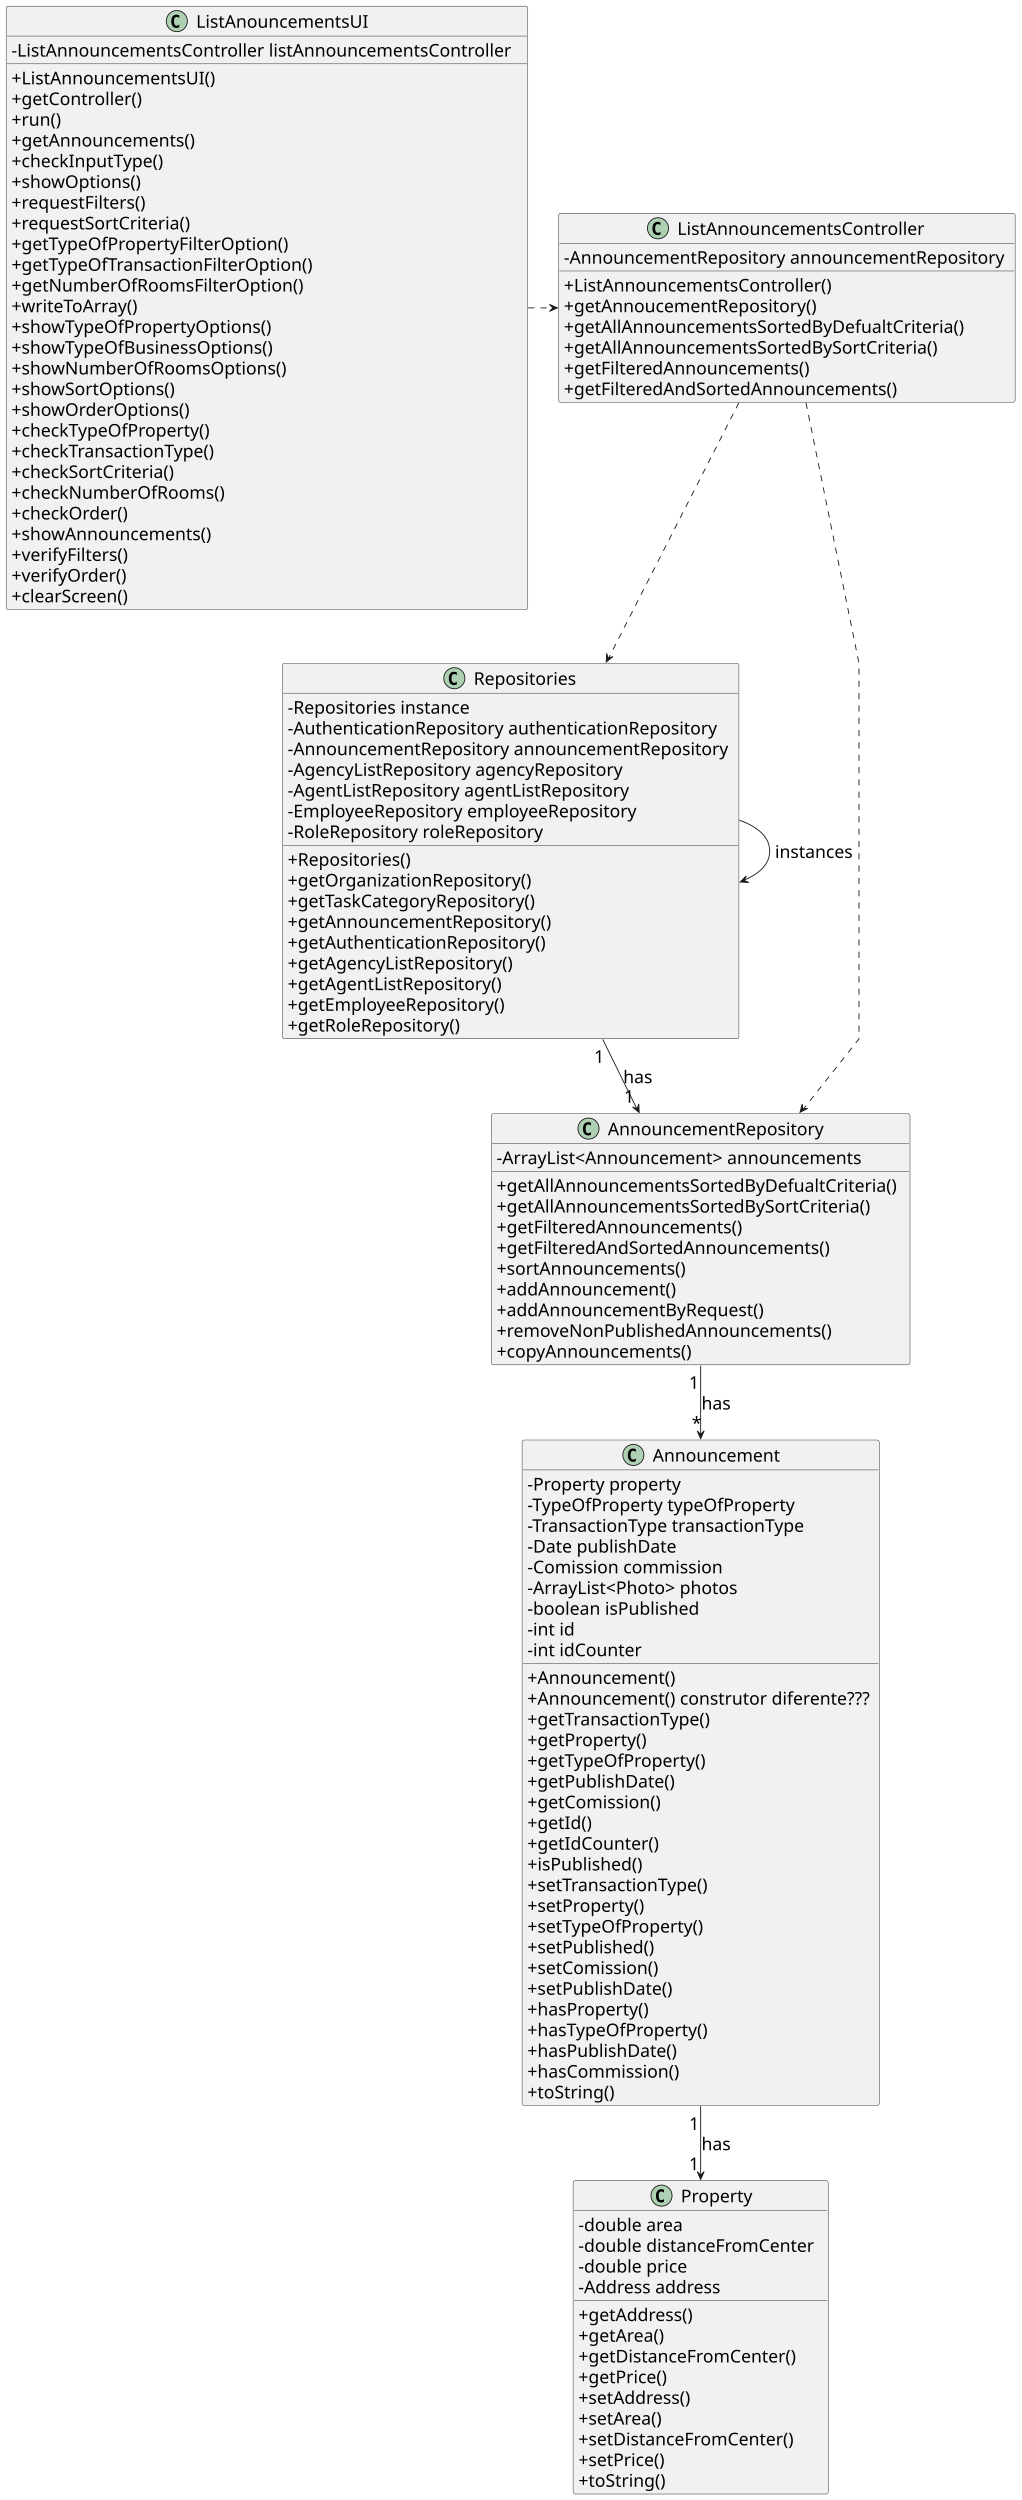
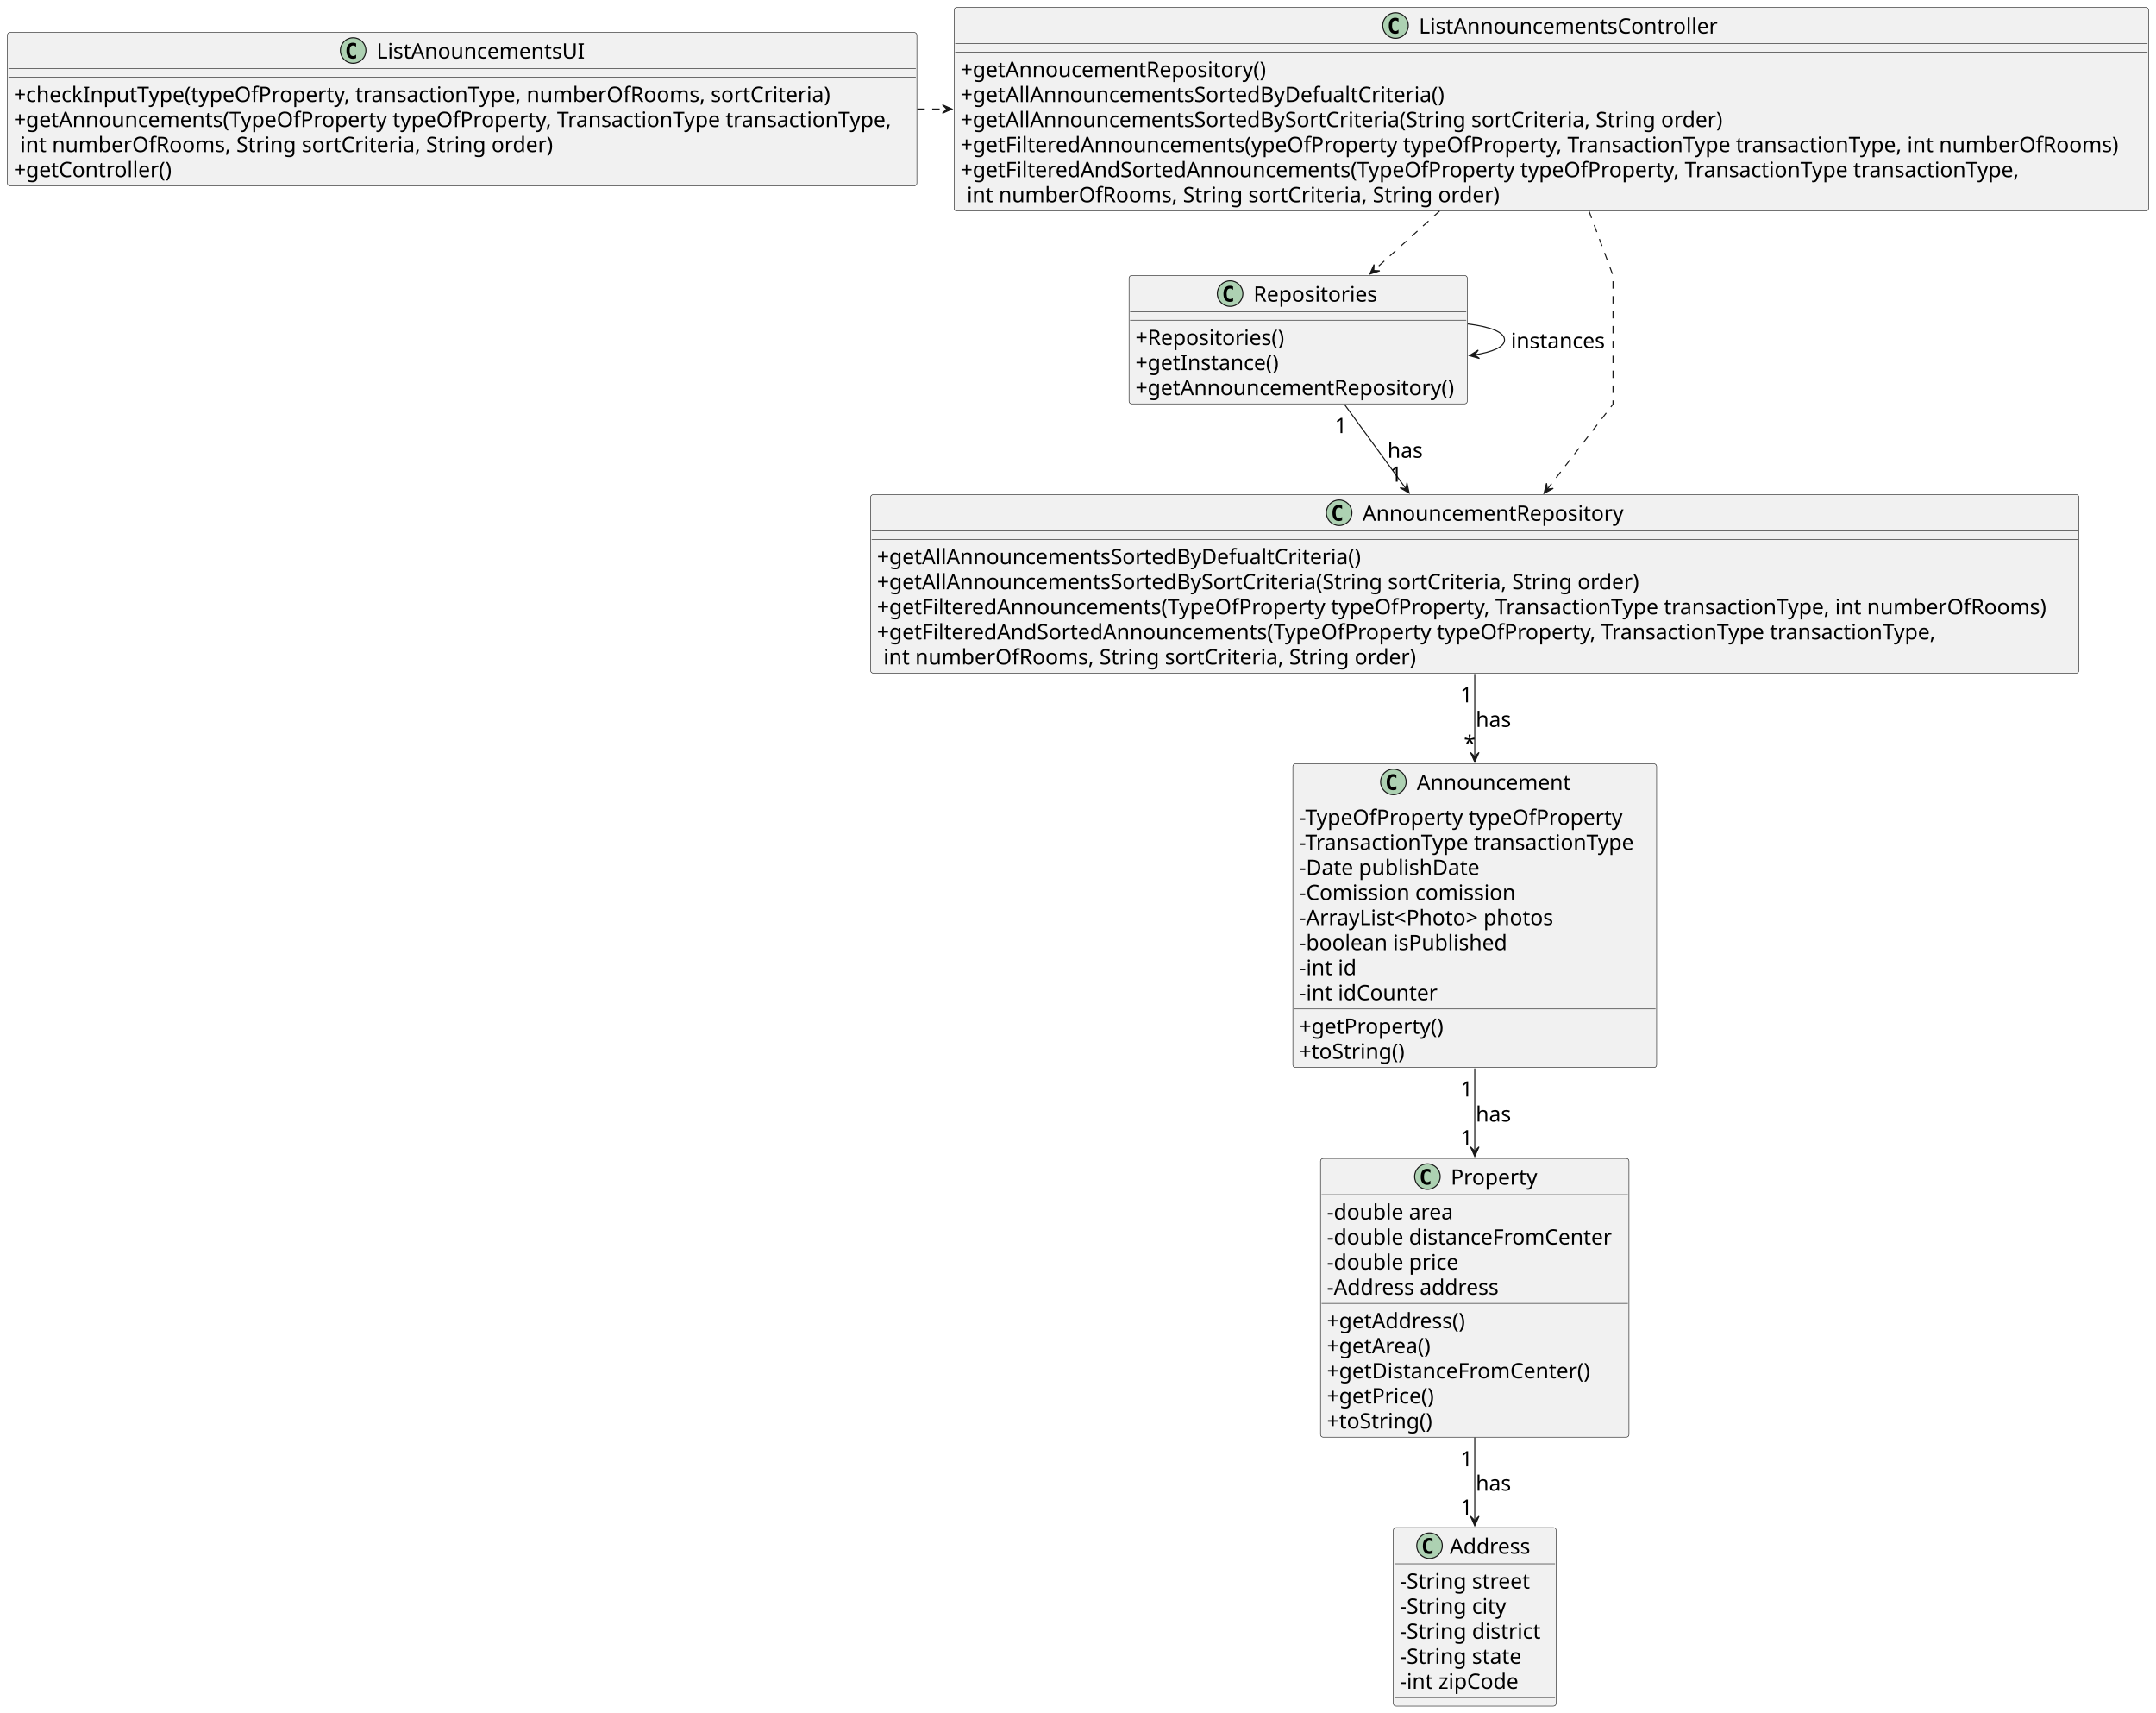
- <svg xmlns="http://www.w3.org/2000/svg" contentStyleType="text/css" height="2842px" preserveAspectRatio="none" style="width:1161px;height:2842px;background:#FFFFFF;" version="1.1" viewBox="0 0 1161 2842" width="1161px" zoomAndPan="magnify">
+ <svg xmlns="http://www.w3.org/2000/svg" contentStyleType="text/css" height="1610px" preserveAspectRatio="none" style="width:2027px;height:1610px;background:#FFFFFF;" version="1.1" viewBox="0 0 2027 1610" width="2027px" zoomAndPan="magnify">
  <defs />
  <g>
    <g id="elem_Property">
-       <rect codeLine="10" fill="#F1F1F1" height="356.211" id="Property" rx="2.5" ry="2.5" style="stroke:#181818;stroke-width:0.5;" width="290" x="651.5" y="2479" />
-       <ellipse cx="752" cy="2496" fill="#ADD1B2" rx="12" ry="12" style="stroke:#181818;stroke-width:1.0;" />
-       <path d="M754.807,2503.08 Q754.123,2503.432 753.371,2503.607 Q752.619,2503.783 751.789,2503.783 Q748.84,2503.783 747.287,2501.84 Q745.734,2499.896 745.734,2496.225 Q745.734,2492.543 747.287,2490.6 Q748.84,2488.656 751.789,2488.656 Q752.619,2488.656 753.381,2488.832 Q754.143,2489.008 754.807,2489.359 L754.807,2492.562 Q754.064,2491.879 753.366,2491.561 Q752.668,2491.244 751.926,2491.244 Q750.344,2491.244 749.538,2492.499 Q748.732,2493.754 748.732,2496.225 Q748.732,2498.686 749.538,2499.94 Q750.344,2501.195 751.926,2501.195 Q752.668,2501.195 753.366,2500.878 Q754.064,2500.561 754.807,2499.877 Z " fill="#000000" />
-       <text fill="#000000" font-family="sans-serif" font-size="20" lengthAdjust="spacing" textLength="80" x="774" y="2503.559">Property</text>
-       <line style="stroke:#181818;stroke-width:0.5;" x1="652.5" x2="940.5" y1="2513" y2="2513" />
-       <text fill="#000000" font-family="sans-serif" font-size="20" lengthAdjust="spacing" textLength="126" x="657.5" y="2536.336">-double area</text>
-       <text fill="#000000" font-family="sans-serif" font-size="20" lengthAdjust="spacing" textLength="278" x="657.5" y="2559.891">-double distanceFromCenter</text>
-       <text fill="#000000" font-family="sans-serif" font-size="20" lengthAdjust="spacing" textLength="133" x="657.5" y="2583.445">-double price</text>
-       <text fill="#000000" font-family="sans-serif" font-size="20" lengthAdjust="spacing" textLength="173" x="657.5" y="2607">-Address address</text>
-       <line style="stroke:#181818;stroke-width:0.5;" x1="652.5" x2="940.5" y1="2615.219" y2="2615.219" />
-       <text fill="#000000" font-family="sans-serif" font-size="20" lengthAdjust="spacing" textLength="139" x="657.5" y="2638.555">+getAddress()</text>
-       <text fill="#000000" font-family="sans-serif" font-size="20" lengthAdjust="spacing" textLength="104" x="657.5" y="2662.109">+getArea()</text>
-       <text fill="#000000" font-family="sans-serif" font-size="20" lengthAdjust="spacing" textLength="255" x="657.5" y="2685.664">+getDistanceFromCenter()</text>
-       <text fill="#000000" font-family="sans-serif" font-size="20" lengthAdjust="spacing" textLength="106" x="657.5" y="2709.219">+getPrice()</text>
-       <text fill="#000000" font-family="sans-serif" font-size="20" lengthAdjust="spacing" textLength="137" x="657.5" y="2732.773">+setAddress()</text>
-       <text fill="#000000" font-family="sans-serif" font-size="20" lengthAdjust="spacing" textLength="102" x="657.5" y="2756.328">+setArea()</text>
-       <text fill="#000000" font-family="sans-serif" font-size="20" lengthAdjust="spacing" textLength="253" x="657.5" y="2779.883">+setDistanceFromCenter()</text>
-       <text fill="#000000" font-family="sans-serif" font-size="20" lengthAdjust="spacing" textLength="104" x="657.5" y="2803.438">+setPrice()</text>
-       <text fill="#000000" font-family="sans-serif" font-size="20" lengthAdjust="spacing" textLength="105" x="657.5" y="2826.992">+toString()</text>
+       <rect codeLine="10" fill="#F1F1F1" height="261.992" id="Property" rx="2.5" ry="2.5" style="stroke:#181818;stroke-width:0.5;" width="290" x="1241.5" y="1089" />
+       <ellipse cx="1342" cy="1106" fill="#ADD1B2" rx="12" ry="12" style="stroke:#181818;stroke-width:1.0;" />
+       <path d="M1344.807,1113.08 Q1344.123,1113.432 1343.371,1113.607 Q1342.619,1113.783 1341.789,1113.783 Q1338.84,1113.783 1337.287,1111.84 Q1335.734,1109.897 1335.734,1106.225 Q1335.734,1102.543 1337.287,1100.6 Q1338.84,1098.656 1341.789,1098.656 Q1342.619,1098.656 1343.381,1098.832 Q1344.143,1099.008 1344.807,1099.359 L1344.807,1102.562 Q1344.064,1101.879 1343.366,1101.562 Q1342.668,1101.244 1341.926,1101.244 Q1340.344,1101.244 1339.538,1102.499 Q1338.732,1103.754 1338.732,1106.225 Q1338.732,1108.686 1339.538,1109.94 Q1340.344,1111.195 1341.926,1111.195 Q1342.668,1111.195 1343.366,1110.878 Q1344.064,1110.561 1344.807,1109.877 Z " fill="#000000" />
+       <text fill="#000000" font-family="sans-serif" font-size="20" lengthAdjust="spacing" textLength="80" x="1364" y="1113.559">Property</text>
+       <line style="stroke:#181818;stroke-width:0.5;" x1="1242.5" x2="1530.5" y1="1123" y2="1123" />
+       <text fill="#000000" font-family="sans-serif" font-size="20" lengthAdjust="spacing" textLength="126" x="1247.5" y="1146.336">-double area</text>
+       <text fill="#000000" font-family="sans-serif" font-size="20" lengthAdjust="spacing" textLength="278" x="1247.5" y="1169.891">-double distanceFromCenter</text>
+       <text fill="#000000" font-family="sans-serif" font-size="20" lengthAdjust="spacing" textLength="133" x="1247.5" y="1193.445">-double price</text>
+       <text fill="#000000" font-family="sans-serif" font-size="20" lengthAdjust="spacing" textLength="173" x="1247.5" y="1217">-Address address</text>
+       <line style="stroke:#181818;stroke-width:0.5;" x1="1242.5" x2="1530.5" y1="1225.219" y2="1225.219" />
+       <text fill="#000000" font-family="sans-serif" font-size="20" lengthAdjust="spacing" textLength="139" x="1247.5" y="1248.555">+getAddress()</text>
+       <text fill="#000000" font-family="sans-serif" font-size="20" lengthAdjust="spacing" textLength="104" x="1247.5" y="1272.109">+getArea()</text>
+       <text fill="#000000" font-family="sans-serif" font-size="20" lengthAdjust="spacing" textLength="255" x="1247.5" y="1295.664">+getDistanceFromCenter()</text>
+       <text fill="#000000" font-family="sans-serif" font-size="20" lengthAdjust="spacing" textLength="106" x="1247.5" y="1319.219">+getPrice()</text>
+       <text fill="#000000" font-family="sans-serif" font-size="20" lengthAdjust="spacing" textLength="105" x="1247.5" y="1342.773">+toString()</text>
    </g>
    <g id="elem_Announcement">
-       <rect codeLine="26" fill="#F1F1F1" height="756.641" id="Announcement" rx="2.5" ry="2.5" style="stroke:#181818;stroke-width:0.5;" width="406" x="593.5" y="1637" />
-       <ellipse cx="720" cy="1654" fill="#ADD1B2" rx="12" ry="12" style="stroke:#181818;stroke-width:1.0;" />
-       <path d="M722.807,1661.08 Q722.123,1661.432 721.371,1661.607 Q720.619,1661.783 719.789,1661.783 Q716.84,1661.783 715.287,1659.84 Q713.734,1657.897 713.734,1654.225 Q713.734,1650.543 715.287,1648.6 Q716.84,1646.656 719.789,1646.656 Q720.619,1646.656 721.381,1646.832 Q722.143,1647.008 722.807,1647.359 L722.807,1650.562 Q722.064,1649.879 721.366,1649.562 Q720.668,1649.244 719.926,1649.244 Q718.344,1649.244 717.538,1650.499 Q716.732,1651.754 716.732,1654.225 Q716.732,1656.686 717.538,1657.94 Q718.344,1659.195 719.926,1659.195 Q720.668,1659.195 721.366,1658.878 Q722.064,1658.561 722.807,1657.877 Z " fill="#000000" />
-       <text fill="#000000" font-family="sans-serif" font-size="20" lengthAdjust="spacing" textLength="144" x="742" y="1661.559">Announcement</text>
-       <line style="stroke:#181818;stroke-width:0.5;" x1="594.5" x2="998.5" y1="1671" y2="1671" />
-       <text fill="#000000" font-family="sans-serif" font-size="20" lengthAdjust="spacing" textLength="180" x="599.5" y="1694.336">-Property property</text>
-       <text fill="#000000" font-family="sans-serif" font-size="20" lengthAdjust="spacing" textLength="312" x="599.5" y="1717.891">-TypeOfProperty typeOfProperty</text>
-       <text fill="#000000" font-family="sans-serif" font-size="20" lengthAdjust="spacing" textLength="330" x="599.5" y="1741.445">-TransactionType transactionType</text>
-       <text fill="#000000" font-family="sans-serif" font-size="20" lengthAdjust="spacing" textLength="178" x="599.5" y="1765">-Date publishDate</text>
-       <text fill="#000000" font-family="sans-serif" font-size="20" lengthAdjust="spacing" textLength="216" x="599.5" y="1788.555">-Comission commission</text>
-       <text fill="#000000" font-family="sans-serif" font-size="20" lengthAdjust="spacing" textLength="255" x="599.5" y="1812.109">-ArrayList&lt;Photo&gt; photos</text>
-       <text fill="#000000" font-family="sans-serif" font-size="20" lengthAdjust="spacing" textLength="205" x="599.5" y="1835.664">-boolean isPublished</text>
-       <text fill="#000000" font-family="sans-serif" font-size="20" lengthAdjust="spacing" textLength="62" x="599.5" y="1859.219">-int id</text>
-       <text fill="#000000" font-family="sans-serif" font-size="20" lengthAdjust="spacing" textLength="138" x="599.5" y="1882.773">-int idCounter</text>
-       <line style="stroke:#181818;stroke-width:0.5;" x1="594.5" x2="998.5" y1="1890.992" y2="1890.992" />
-       <text fill="#000000" font-family="sans-serif" font-size="20" lengthAdjust="spacing" textLength="174" x="599.5" y="1914.328">+Announcement()</text>
-       <text fill="#000000" font-family="sans-serif" font-size="20" lengthAdjust="spacing" textLength="394" x="599.5" y="1937.883">+Announcement() construtor diferente???</text>
-       <text fill="#000000" font-family="sans-serif" font-size="20" lengthAdjust="spacing" textLength="219" x="599.5" y="1961.438">+getTransactionType()</text>
-       <text fill="#000000" font-family="sans-serif" font-size="20" lengthAdjust="spacing" textLength="140" x="599.5" y="1984.992">+getProperty()</text>
-       <text fill="#000000" font-family="sans-serif" font-size="20" lengthAdjust="spacing" textLength="210" x="599.5" y="2008.547">+getTypeOfProperty()</text>
-       <text fill="#000000" font-family="sans-serif" font-size="20" lengthAdjust="spacing" textLength="174" x="599.5" y="2032.102">+getPublishDate()</text>
-       <text fill="#000000" font-family="sans-serif" font-size="20" lengthAdjust="spacing" textLength="161" x="599.5" y="2055.656">+getComission()</text>
-       <text fill="#000000" font-family="sans-serif" font-size="20" lengthAdjust="spacing" textLength="79" x="599.5" y="2079.211">+getId()</text>
-       <text fill="#000000" font-family="sans-serif" font-size="20" lengthAdjust="spacing" textLength="155" x="599.5" y="2102.766">+getIdCounter()</text>
-       <text fill="#000000" font-family="sans-serif" font-size="20" lengthAdjust="spacing" textLength="140" x="599.5" y="2126.32">+isPublished()</text>
-       <text fill="#000000" font-family="sans-serif" font-size="20" lengthAdjust="spacing" textLength="217" x="599.5" y="2149.875">+setTransactionType()</text>
-       <text fill="#000000" font-family="sans-serif" font-size="20" lengthAdjust="spacing" textLength="138" x="599.5" y="2173.43">+setProperty()</text>
-       <text fill="#000000" font-family="sans-serif" font-size="20" lengthAdjust="spacing" textLength="208" x="599.5" y="2196.984">+setTypeOfProperty()</text>
-       <text fill="#000000" font-family="sans-serif" font-size="20" lengthAdjust="spacing" textLength="152" x="599.5" y="2220.539">+setPublished()</text>
-       <text fill="#000000" font-family="sans-serif" font-size="20" lengthAdjust="spacing" textLength="159" x="599.5" y="2244.094">+setComission()</text>
-       <text fill="#000000" font-family="sans-serif" font-size="20" lengthAdjust="spacing" textLength="172" x="599.5" y="2267.648">+setPublishDate()</text>
-       <text fill="#000000" font-family="sans-serif" font-size="20" lengthAdjust="spacing" textLength="143" x="599.5" y="2291.203">+hasProperty()</text>
-       <text fill="#000000" font-family="sans-serif" font-size="20" lengthAdjust="spacing" textLength="213" x="599.5" y="2314.758">+hasTypeOfProperty()</text>
-       <text fill="#000000" font-family="sans-serif" font-size="20" lengthAdjust="spacing" textLength="177" x="599.5" y="2338.312">+hasPublishDate()</text>
-       <text fill="#000000" font-family="sans-serif" font-size="20" lengthAdjust="spacing" textLength="183" x="599.5" y="2361.867">+hasCommission()</text>
-       <text fill="#000000" font-family="sans-serif" font-size="20" lengthAdjust="spacing" textLength="105" x="599.5" y="2385.422">+toString()</text>
+       <rect codeLine="22" fill="#F1F1F1" height="285.547" id="Announcement" rx="2.5" ry="2.5" style="stroke:#181818;stroke-width:0.5;" width="342" x="1215.5" y="718" />
+       <ellipse cx="1310" cy="735" fill="#ADD1B2" rx="12" ry="12" style="stroke:#181818;stroke-width:1.0;" />
+       <path d="M1312.807,742.08 Q1312.123,742.432 1311.371,742.607 Q1310.619,742.783 1309.789,742.783 Q1306.84,742.783 1305.287,740.84 Q1303.734,738.896 1303.734,735.225 Q1303.734,731.543 1305.287,729.6 Q1306.84,727.656 1309.789,727.656 Q1310.619,727.656 1311.381,727.832 Q1312.143,728.008 1312.807,728.359 L1312.807,731.562 Q1312.064,730.879 1311.366,730.562 Q1310.668,730.244 1309.926,730.244 Q1308.344,730.244 1307.538,731.499 Q1306.732,732.754 1306.732,735.225 Q1306.732,737.686 1307.538,738.94 Q1308.344,740.195 1309.926,740.195 Q1310.668,740.195 1311.366,739.878 Q1312.064,739.561 1312.807,738.877 Z " fill="#000000" />
+       <text fill="#000000" font-family="sans-serif" font-size="20" lengthAdjust="spacing" textLength="144" x="1332" y="742.559">Announcement</text>
+       <line style="stroke:#181818;stroke-width:0.5;" x1="1216.5" x2="1556.5" y1="752" y2="752" />
+       <text fill="#000000" font-family="sans-serif" font-size="20" lengthAdjust="spacing" textLength="312" x="1221.5" y="775.336">-TypeOfProperty typeOfProperty</text>
+       <text fill="#000000" font-family="sans-serif" font-size="20" lengthAdjust="spacing" textLength="330" x="1221.5" y="798.891">-TransactionType transactionType</text>
+       <text fill="#000000" font-family="sans-serif" font-size="20" lengthAdjust="spacing" textLength="178" x="1221.5" y="822.445">-Date publishDate</text>
+       <text fill="#000000" font-family="sans-serif" font-size="20" lengthAdjust="spacing" textLength="216" x="1221.5" y="846">-Comission comission</text>
+       <text fill="#000000" font-family="sans-serif" font-size="20" lengthAdjust="spacing" textLength="255" x="1221.5" y="869.555">-ArrayList&lt;Photo&gt; photos</text>
+       <text fill="#000000" font-family="sans-serif" font-size="20" lengthAdjust="spacing" textLength="205" x="1221.5" y="893.109">-boolean isPublished</text>
+       <text fill="#000000" font-family="sans-serif" font-size="20" lengthAdjust="spacing" textLength="62" x="1221.5" y="916.664">-int id</text>
+       <text fill="#000000" font-family="sans-serif" font-size="20" lengthAdjust="spacing" textLength="138" x="1221.5" y="940.219">-int idCounter</text>
+       <line style="stroke:#181818;stroke-width:0.5;" x1="1216.5" x2="1556.5" y1="948.438" y2="948.438" />
+       <text fill="#000000" font-family="sans-serif" font-size="20" lengthAdjust="spacing" textLength="140" x="1221.5" y="971.773">+getProperty()</text>
+       <text fill="#000000" font-family="sans-serif" font-size="20" lengthAdjust="spacing" textLength="105" x="1221.5" y="995.328">+toString()</text>
    </g>
    <g id="elem_AnnouncementRepository">
-       <rect codeLine="61" fill="#F1F1F1" height="285.547" id="AnnouncementRepository" rx="2.5" ry="2.5" style="stroke:#181818;stroke-width:0.5;" width="476" x="558.5" y="1266" />
-       <ellipse cx="669" cy="1283" fill="#ADD1B2" rx="12" ry="12" style="stroke:#181818;stroke-width:1.0;" />
-       <path d="M671.807,1290.08 Q671.123,1290.432 670.371,1290.607 Q669.619,1290.783 668.789,1290.783 Q665.84,1290.783 664.287,1288.84 Q662.734,1286.897 662.734,1283.225 Q662.734,1279.543 664.287,1277.6 Q665.84,1275.656 668.789,1275.656 Q669.619,1275.656 670.381,1275.832 Q671.143,1276.008 671.807,1276.359 L671.807,1279.562 Q671.064,1278.879 670.366,1278.562 Q669.668,1278.244 668.926,1278.244 Q667.344,1278.244 666.538,1279.499 Q665.732,1280.754 665.732,1283.225 Q665.732,1285.686 666.538,1286.94 Q667.344,1288.195 668.926,1288.195 Q669.668,1288.195 670.366,1287.878 Q671.064,1287.561 671.807,1286.877 Z " fill="#000000" />
-       <text fill="#000000" font-family="sans-serif" font-size="20" lengthAdjust="spacing" textLength="246" x="691" y="1290.559">AnnouncementRepository</text>
-       <line style="stroke:#181818;stroke-width:0.5;" x1="559.5" x2="1033.5" y1="1300" y2="1300" />
-       <text fill="#000000" font-family="sans-serif" font-size="20" lengthAdjust="spacing" textLength="430" x="564.5" y="1323.336">-ArrayList&lt;Announcement&gt; announcements</text>
-       <line style="stroke:#181818;stroke-width:0.5;" x1="559.5" x2="1033.5" y1="1331.555" y2="1331.555" />
-       <text fill="#000000" font-family="sans-serif" font-size="20" lengthAdjust="spacing" textLength="464" x="564.5" y="1354.891">+getAllAnnouncementsSortedByDefualtCriteria()</text>
-       <text fill="#000000" font-family="sans-serif" font-size="20" lengthAdjust="spacing" textLength="433" x="564.5" y="1378.445">+getAllAnnouncementsSortedBySortCriteria()</text>
-       <text fill="#000000" font-family="sans-serif" font-size="20" lengthAdjust="spacing" textLength="287" x="564.5" y="1402">+getFilteredAnnouncements()</text>
-       <text fill="#000000" font-family="sans-serif" font-size="20" lengthAdjust="spacing" textLength="388" x="564.5" y="1425.555">+getFilteredAndSortedAnnouncements()</text>
-       <text fill="#000000" font-family="sans-serif" font-size="20" lengthAdjust="spacing" textLength="221" x="564.5" y="1449.109">+sortAnnouncements()</text>
-       <text fill="#000000" font-family="sans-serif" font-size="20" lengthAdjust="spacing" textLength="211" x="564.5" y="1472.664">+addAnnouncement()</text>
-       <text fill="#000000" font-family="sans-serif" font-size="20" lengthAdjust="spacing" textLength="310" x="564.5" y="1496.219">+addAnnouncementByRequest()</text>
-       <text fill="#000000" font-family="sans-serif" font-size="20" lengthAdjust="spacing" textLength="388" x="564.5" y="1519.773">+removeNonPublishedAnnouncements()</text>
-       <text fill="#000000" font-family="sans-serif" font-size="20" lengthAdjust="spacing" textLength="229" x="564.5" y="1543.328">+copyAnnouncements()</text>
+       <rect codeLine="35" fill="#F1F1F1" height="167.773" id="AnnouncementRepository" rx="2.5" ry="2.5" style="stroke:#181818;stroke-width:0.5;" width="1136" x="818.5" y="465" />
+       <ellipse cx="1259" cy="482" fill="#ADD1B2" rx="12" ry="12" style="stroke:#181818;stroke-width:1.0;" />
+       <path d="M1261.807,489.08 Q1261.123,489.432 1260.371,489.607 Q1259.619,489.783 1258.789,489.783 Q1255.84,489.783 1254.287,487.84 Q1252.734,485.897 1252.734,482.225 Q1252.734,478.543 1254.287,476.6 Q1255.84,474.656 1258.789,474.656 Q1259.619,474.656 1260.381,474.832 Q1261.143,475.008 1261.807,475.359 L1261.807,478.562 Q1261.064,477.879 1260.366,477.562 Q1259.668,477.244 1258.926,477.244 Q1257.344,477.244 1256.538,478.499 Q1255.732,479.754 1255.732,482.225 Q1255.732,484.685 1256.538,485.94 Q1257.344,487.195 1258.926,487.195 Q1259.668,487.195 1260.366,486.878 Q1261.064,486.56 1261.807,485.877 Z " fill="#000000" />
+       <text fill="#000000" font-family="sans-serif" font-size="20" lengthAdjust="spacing" textLength="246" x="1281" y="489.559">AnnouncementRepository</text>
+       <line style="stroke:#181818;stroke-width:0.5;" x1="819.5" x2="1953.5" y1="499" y2="499" />
+       <line style="stroke:#181818;stroke-width:0.5;" x1="819.5" x2="1953.5" y1="507" y2="507" />
+       <text fill="#000000" font-family="sans-serif" font-size="20" lengthAdjust="spacing" textLength="464" x="824.5" y="530.336">+getAllAnnouncementsSortedByDefualtCriteria()</text>
+       <text fill="#000000" font-family="sans-serif" font-size="20" lengthAdjust="spacing" textLength="729" x="824.5" y="553.891">+getAllAnnouncementsSortedBySortCriteria(String sortCriteria, String order)</text>
+       <text fill="#000000" font-family="sans-serif" font-size="20" lengthAdjust="spacing" textLength="1124" x="824.5" y="577.445">+getFilteredAnnouncements(TypeOfProperty typeOfProperty, TransactionType transactionType, int numberOfRooms)</text>
+       <text fill="#000000" font-family="sans-serif" font-size="20" lengthAdjust="spacing" textLength="1017" x="824.5" y="601">+getFilteredAndSortedAnnouncements(TypeOfProperty typeOfProperty, TransactionType transactionType,</text>
+       <text fill="#000000" font-family="sans-serif" font-size="20" lengthAdjust="spacing" textLength="510" x="830.5" y="624.555">int numberOfRooms, String sortCriteria, String order)</text>
    </g>
    <g id="elem_Repositories">
-       <rect codeLine="74" fill="#F1F1F1" height="426.875" id="Repositories" rx="2.5" ry="2.5" style="stroke:#181818;stroke-width:0.5;" width="519" x="321" y="754" />
-       <ellipse cx="516.5" cy="771" fill="#ADD1B2" rx="12" ry="12" style="stroke:#181818;stroke-width:1.0;" />
-       <path d="M519.307,778.08 Q518.623,778.432 517.871,778.607 Q517.119,778.783 516.289,778.783 Q513.34,778.783 511.787,776.84 Q510.234,774.896 510.234,771.225 Q510.234,767.543 511.787,765.6 Q513.34,763.656 516.289,763.656 Q517.119,763.656 517.881,763.832 Q518.643,764.008 519.307,764.359 L519.307,767.562 Q518.564,766.879 517.866,766.562 Q517.168,766.244 516.426,766.244 Q514.844,766.244 514.038,767.499 Q513.232,768.754 513.232,771.225 Q513.232,773.686 514.038,774.94 Q514.844,776.195 516.426,776.195 Q517.168,776.195 517.866,775.878 Q518.564,775.561 519.307,774.877 Z " fill="#000000" />
-       <text fill="#000000" font-family="sans-serif" font-size="20" lengthAdjust="spacing" textLength="119" x="538.5" y="778.559">Repositories</text>
-       <line style="stroke:#181818;stroke-width:0.5;" x1="322" x2="839" y1="788" y2="788" />
-       <text fill="#000000" font-family="sans-serif" font-size="20" lengthAdjust="spacing" textLength="216" x="327" y="811.336">-Repositories instance</text>
-       <text fill="#000000" font-family="sans-serif" font-size="20" lengthAdjust="spacing" textLength="497" x="327" y="834.891">-AuthenticationRepository authenticationRepository</text>
-       <text fill="#000000" font-family="sans-serif" font-size="20" lengthAdjust="spacing" textLength="507" x="327" y="858.445">-AnnouncementRepository announcementRepository</text>
-       <text fill="#000000" font-family="sans-serif" font-size="20" lengthAdjust="spacing" textLength="425" x="327" y="882">-AgencyListRepository agencyRepository</text>
-       <text fill="#000000" font-family="sans-serif" font-size="20" lengthAdjust="spacing" textLength="399" x="327" y="905.555">-AgentListRepository agentListRepository</text>
-       <text fill="#000000" font-family="sans-serif" font-size="20" lengthAdjust="spacing" textLength="408" x="327" y="929.109">-EmployeeRepository employeeRepository</text>
-       <text fill="#000000" font-family="sans-serif" font-size="20" lengthAdjust="spacing" textLength="301" x="327" y="952.664">-RoleRepository roleRepository</text>
-       <line style="stroke:#181818;stroke-width:0.5;" x1="322" x2="839" y1="960.883" y2="960.883" />
-       <text fill="#000000" font-family="sans-serif" font-size="20" lengthAdjust="spacing" textLength="149" x="327" y="984.219">+Repositories()</text>
-       <text fill="#000000" font-family="sans-serif" font-size="20" lengthAdjust="spacing" textLength="286" x="327" y="1007.773">+getOrganizationRepository()</text>
-       <text fill="#000000" font-family="sans-serif" font-size="20" lengthAdjust="spacing" textLength="293" x="327" y="1031.328">+getTaskCategoryRepository()</text>
-       <text fill="#000000" font-family="sans-serif" font-size="20" lengthAdjust="spacing" textLength="306" x="327" y="1054.883">+getAnnouncementRepository()</text>
-       <text fill="#000000" font-family="sans-serif" font-size="20" lengthAdjust="spacing" textLength="301" x="327" y="1078.438">+getAuthenticationRepository()</text>
-       <text fill="#000000" font-family="sans-serif" font-size="20" lengthAdjust="spacing" textLength="265" x="327" y="1101.992">+getAgencyListRepository()</text>
-       <text fill="#000000" font-family="sans-serif" font-size="20" lengthAdjust="spacing" textLength="252" x="327" y="1125.547">+getAgentListRepository()</text>
-       <text fill="#000000" font-family="sans-serif" font-size="20" lengthAdjust="spacing" textLength="255" x="327" y="1149.102">+getEmployeeRepository()</text>
-       <text fill="#000000" font-family="sans-serif" font-size="20" lengthAdjust="spacing" textLength="204" x="327" y="1172.656">+getRoleRepository()</text>
+       <rect codeLine="42" fill="#F1F1F1" height="120.664" id="Repositories" rx="2.5" ry="2.5" style="stroke:#181818;stroke-width:0.5;" width="318" x="1061.5" y="259" />
+       <ellipse cx="1156.5" cy="276" fill="#ADD1B2" rx="12" ry="12" style="stroke:#181818;stroke-width:1.0;" />
+       <path d="M1159.307,283.08 Q1158.623,283.432 1157.871,283.607 Q1157.119,283.783 1156.289,283.783 Q1153.34,283.783 1151.787,281.84 Q1150.234,279.897 1150.234,276.225 Q1150.234,272.543 1151.787,270.6 Q1153.34,268.656 1156.289,268.656 Q1157.119,268.656 1157.881,268.832 Q1158.643,269.008 1159.307,269.359 L1159.307,272.562 Q1158.564,271.879 1157.866,271.562 Q1157.168,271.244 1156.426,271.244 Q1154.844,271.244 1154.038,272.499 Q1153.232,273.754 1153.232,276.225 Q1153.232,278.685 1154.038,279.94 Q1154.844,281.195 1156.426,281.195 Q1157.168,281.195 1157.866,280.878 Q1158.564,280.56 1159.307,279.877 Z " fill="#000000" />
+       <text fill="#000000" font-family="sans-serif" font-size="20" lengthAdjust="spacing" textLength="119" x="1178.5" y="283.559">Repositories</text>
+       <line style="stroke:#181818;stroke-width:0.5;" x1="1062.5" x2="1378.5" y1="293" y2="293" />
+       <line style="stroke:#181818;stroke-width:0.5;" x1="1062.5" x2="1378.5" y1="301" y2="301" />
+       <text fill="#000000" font-family="sans-serif" font-size="20" lengthAdjust="spacing" textLength="149" x="1067.5" y="324.336">+Repositories()</text>
+       <text fill="#000000" font-family="sans-serif" font-size="20" lengthAdjust="spacing" textLength="139" x="1067.5" y="347.891">+getInstance()</text>
+       <text fill="#000000" font-family="sans-serif" font-size="20" lengthAdjust="spacing" textLength="306" x="1067.5" y="371.445">+getAnnouncementRepository()</text>
    </g>
    <g id="elem_ListAnnouncementsController">
-       <rect codeLine="93" fill="#F1F1F1" height="214.883" id="ListAnnouncementsController" rx="2.5" ry="2.5" style="stroke:#181818;stroke-width:0.5;" width="519" x="635" y="242.5" />
-       <ellipse cx="748" cy="259.5" fill="#ADD1B2" rx="12" ry="12" style="stroke:#181818;stroke-width:1.0;" />
-       <path d="M750.807,266.58 Q750.123,266.932 749.371,267.107 Q748.619,267.283 747.789,267.283 Q744.84,267.283 743.287,265.34 Q741.734,263.397 741.734,259.725 Q741.734,256.043 743.287,254.1 Q744.84,252.156 747.789,252.156 Q748.619,252.156 749.381,252.332 Q750.143,252.508 750.807,252.859 L750.807,256.062 Q750.064,255.379 749.366,255.061 Q748.668,254.744 747.926,254.744 Q746.344,254.744 745.538,255.999 Q744.732,257.254 744.732,259.725 Q744.732,262.185 745.538,263.44 Q746.344,264.695 747.926,264.695 Q748.668,264.695 749.366,264.378 Q750.064,264.06 750.807,263.377 Z " fill="#000000" />
-       <text fill="#000000" font-family="sans-serif" font-size="20" lengthAdjust="spacing" textLength="284" x="770" y="267.059">ListAnnouncementsController</text>
-       <line style="stroke:#181818;stroke-width:0.5;" x1="636" x2="1153" y1="276.5" y2="276.5" />
-       <text fill="#000000" font-family="sans-serif" font-size="20" lengthAdjust="spacing" textLength="507" x="641" y="299.836">-AnnouncementRepository announcementRepository</text>
-       <line style="stroke:#181818;stroke-width:0.5;" x1="636" x2="1153" y1="308.055" y2="308.055" />
-       <text fill="#000000" font-family="sans-serif" font-size="20" lengthAdjust="spacing" textLength="314" x="641" y="331.391">+ListAnnouncementsController()</text>
-       <text fill="#000000" font-family="sans-serif" font-size="20" lengthAdjust="spacing" textLength="294" x="641" y="354.945">+getAnnoucementRepository()</text>
-       <text fill="#000000" font-family="sans-serif" font-size="20" lengthAdjust="spacing" textLength="464" x="641" y="378.5">+getAllAnnouncementsSortedByDefualtCriteria()</text>
-       <text fill="#000000" font-family="sans-serif" font-size="20" lengthAdjust="spacing" textLength="433" x="641" y="402.055">+getAllAnnouncementsSortedBySortCriteria()</text>
-       <text fill="#000000" font-family="sans-serif" font-size="20" lengthAdjust="spacing" textLength="287" x="641" y="425.609">+getFilteredAnnouncements()</text>
-       <text fill="#000000" font-family="sans-serif" font-size="20" lengthAdjust="spacing" textLength="388" x="641" y="449.164">+getFilteredAndSortedAnnouncements()</text>
+       <rect codeLine="48" fill="#F1F1F1" height="191.328" id="ListAnnouncementsController" rx="2.5" ry="2.5" style="stroke:#181818;stroke-width:0.5;" width="1123" x="897" y="7" />
+       <ellipse cx="1312" cy="24" fill="#ADD1B2" rx="12" ry="12" style="stroke:#181818;stroke-width:1.0;" />
+       <path d="M1314.807,31.08 Q1314.123,31.432 1313.371,31.607 Q1312.619,31.783 1311.789,31.783 Q1308.84,31.783 1307.287,29.84 Q1305.734,27.896 1305.734,24.225 Q1305.734,20.543 1307.287,18.6 Q1308.84,16.656 1311.789,16.656 Q1312.619,16.656 1313.381,16.832 Q1314.143,17.008 1314.807,17.359 L1314.807,20.562 Q1314.064,19.879 1313.366,19.561 Q1312.668,19.244 1311.926,19.244 Q1310.344,19.244 1309.538,20.499 Q1308.732,21.754 1308.732,24.225 Q1308.732,26.686 1309.538,27.94 Q1310.344,29.195 1311.926,29.195 Q1312.668,29.195 1313.366,28.878 Q1314.064,28.561 1314.807,27.877 Z " fill="#000000" />
+       <text fill="#000000" font-family="sans-serif" font-size="20" lengthAdjust="spacing" textLength="284" x="1334" y="31.559">ListAnnouncementsController</text>
+       <line style="stroke:#181818;stroke-width:0.5;" x1="898" x2="2019" y1="41" y2="41" />
+       <line style="stroke:#181818;stroke-width:0.5;" x1="898" x2="2019" y1="49" y2="49" />
+       <text fill="#000000" font-family="sans-serif" font-size="20" lengthAdjust="spacing" textLength="294" x="903" y="72.336">+getAnnoucementRepository()</text>
+       <text fill="#000000" font-family="sans-serif" font-size="20" lengthAdjust="spacing" textLength="464" x="903" y="95.891">+getAllAnnouncementsSortedByDefualtCriteria()</text>
+       <text fill="#000000" font-family="sans-serif" font-size="20" lengthAdjust="spacing" textLength="729" x="903" y="119.445">+getAllAnnouncementsSortedBySortCriteria(String sortCriteria, String order)</text>
+       <text fill="#000000" font-family="sans-serif" font-size="20" lengthAdjust="spacing" textLength="1111" x="903" y="143">+getFilteredAnnouncements(ypeOfProperty typeOfProperty, TransactionType transactionType, int numberOfRooms)</text>
+       <text fill="#000000" font-family="sans-serif" font-size="20" lengthAdjust="spacing" textLength="1017" x="903" y="166.555">+getFilteredAndSortedAnnouncements(TypeOfProperty typeOfProperty, TransactionType transactionType,</text>
+       <text fill="#000000" font-family="sans-serif" font-size="20" lengthAdjust="spacing" textLength="510" x="909" y="190.109">int numberOfRooms, String sortCriteria, String order)</text>
    </g>
    <g id="elem_ListAnouncementsUI">
-       <rect codeLine="103" fill="#F1F1F1" height="685.977" id="ListAnouncementsUI" rx="2.5" ry="2.5" style="stroke:#181818;stroke-width:0.5;" width="593" x="7" y="7" />
-       <ellipse cx="201" cy="24" fill="#ADD1B2" rx="12" ry="12" style="stroke:#181818;stroke-width:1.0;" />
-       <path d="M203.807,31.08 Q203.123,31.432 202.371,31.607 Q201.619,31.783 200.789,31.783 Q197.84,31.783 196.287,29.84 Q194.734,27.896 194.734,24.225 Q194.734,20.543 196.287,18.6 Q197.84,16.656 200.789,16.656 Q201.619,16.656 202.381,16.832 Q203.143,17.008 203.807,17.359 L203.807,20.562 Q203.065,19.879 202.366,19.561 Q201.668,19.244 200.926,19.244 Q199.344,19.244 198.538,20.499 Q197.732,21.754 197.732,24.225 Q197.732,26.686 198.538,27.94 Q199.344,29.195 200.926,29.195 Q201.668,29.195 202.366,28.878 Q203.065,28.561 203.807,27.877 Z " fill="#000000" />
-       <text fill="#000000" font-family="sans-serif" font-size="20" lengthAdjust="spacing" textLength="196" x="223" y="31.559">ListAnouncementsUI</text>
-       <line style="stroke:#181818;stroke-width:0.5;" x1="8" x2="599" y1="41" y2="41" />
-       <text fill="#000000" font-family="sans-serif" font-size="20" lengthAdjust="spacing" textLength="581" x="13" y="64.336">-ListAnnouncementsController listAnnouncementsController</text>
-       <line style="stroke:#181818;stroke-width:0.5;" x1="8" x2="599" y1="72.555" y2="72.555" />
-       <text fill="#000000" font-family="sans-serif" font-size="20" lengthAdjust="spacing" textLength="238" x="13" y="95.891">+ListAnnouncementsUI()</text>
-       <text fill="#000000" font-family="sans-serif" font-size="20" lengthAdjust="spacing" textLength="156" x="13" y="119.445">+getController()</text>
-       <text fill="#000000" font-family="sans-serif" font-size="20" lengthAdjust="spacing" textLength="62" x="13" y="143">+run()</text>
-       <text fill="#000000" font-family="sans-serif" font-size="20" lengthAdjust="spacing" textLength="214" x="13" y="166.555">+getAnnouncements()</text>
-       <text fill="#000000" font-family="sans-serif" font-size="20" lengthAdjust="spacing" textLength="182" x="13" y="190.109">+checkInputType()</text>
-       <text fill="#000000" font-family="sans-serif" font-size="20" lengthAdjust="spacing" textLength="155" x="13" y="213.664">+showOptions()</text>
-       <text fill="#000000" font-family="sans-serif" font-size="20" lengthAdjust="spacing" textLength="161" x="13" y="237.219">+requestFilters()</text>
-       <text fill="#000000" font-family="sans-serif" font-size="20" lengthAdjust="spacing" textLength="211" x="13" y="260.773">+requestSortCriteria()</text>
-       <text fill="#000000" font-family="sans-serif" font-size="20" lengthAdjust="spacing" textLength="325" x="13" y="284.328">+getTypeOfPropertyFilterOption()</text>
-       <text fill="#000000" font-family="sans-serif" font-size="20" lengthAdjust="spacing" textLength="357" x="13" y="307.883">+getTypeOfTransactionFilterOption()</text>
-       <text fill="#000000" font-family="sans-serif" font-size="20" lengthAdjust="spacing" textLength="342" x="13" y="331.438">+getNumberOfRoomsFilterOption()</text>
-       <text fill="#000000" font-family="sans-serif" font-size="20" lengthAdjust="spacing" textLength="153" x="13" y="354.992">+writeToArray()</text>
-       <text fill="#000000" font-family="sans-serif" font-size="20" lengthAdjust="spacing" textLength="305" x="13" y="378.547">+showTypeOfPropertyOptions()</text>
-       <text fill="#000000" font-family="sans-serif" font-size="20" lengthAdjust="spacing" textLength="308" x="13" y="402.102">+showTypeOfBusinessOptions()</text>
-       <text fill="#000000" font-family="sans-serif" font-size="20" lengthAdjust="spacing" textLength="322" x="13" y="425.656">+showNumberOfRoomsOptions()</text>
-       <text fill="#000000" font-family="sans-serif" font-size="20" lengthAdjust="spacing" textLength="193" x="13" y="449.211">+showSortOptions()</text>
-       <text fill="#000000" font-family="sans-serif" font-size="20" lengthAdjust="spacing" textLength="211" x="13" y="472.766">+showOrderOptions()</text>
-       <text fill="#000000" font-family="sans-serif" font-size="20" lengthAdjust="spacing" textLength="235" x="13" y="496.32">+checkTypeOfProperty()</text>
-       <text fill="#000000" font-family="sans-serif" font-size="20" lengthAdjust="spacing" textLength="244" x="13" y="519.875">+checkTransactionType()</text>
-       <text fill="#000000" font-family="sans-serif" font-size="20" lengthAdjust="spacing" textLength="194" x="13" y="543.43">+checkSortCriteria()</text>
-       <text fill="#000000" font-family="sans-serif" font-size="20" lengthAdjust="spacing" textLength="252" x="13" y="566.984">+checkNumberOfRooms()</text>
-       <text fill="#000000" font-family="sans-serif" font-size="20" lengthAdjust="spacing" textLength="141" x="13" y="590.539">+checkOrder()</text>
-       <text fill="#000000" font-family="sans-serif" font-size="20" lengthAdjust="spacing" textLength="233" x="13" y="614.094">+showAnnouncements()</text>
-       <text fill="#000000" font-family="sans-serif" font-size="20" lengthAdjust="spacing" textLength="141" x="13" y="637.648">+verifyFilters()</text>
-       <text fill="#000000" font-family="sans-serif" font-size="20" lengthAdjust="spacing" textLength="138" x="13" y="661.203">+verifyOrder()</text>
-       <text fill="#000000" font-family="sans-serif" font-size="20" lengthAdjust="spacing" textLength="139" x="13" y="684.758">+clearScreen()</text>
+       <rect codeLine="56" fill="#F1F1F1" height="144.219" id="ListAnouncementsUI" rx="2.5" ry="2.5" style="stroke:#181818;stroke-width:0.5;" width="855" x="7" y="30.5" />
+       <ellipse cx="332" cy="47.5" fill="#ADD1B2" rx="12" ry="12" style="stroke:#181818;stroke-width:1.0;" />
+       <path d="M334.807,54.58 Q334.123,54.932 333.371,55.107 Q332.619,55.283 331.789,55.283 Q328.84,55.283 327.287,53.34 Q325.734,51.397 325.734,47.725 Q325.734,44.043 327.287,42.1 Q328.84,40.156 331.789,40.156 Q332.619,40.156 333.381,40.332 Q334.143,40.508 334.807,40.859 L334.807,44.062 Q334.065,43.379 333.366,43.062 Q332.668,42.744 331.926,42.744 Q330.344,42.744 329.538,43.999 Q328.732,45.254 328.732,47.725 Q328.732,50.185 329.538,51.44 Q330.344,52.695 331.926,52.695 Q332.668,52.695 333.366,52.378 Q334.065,52.06 334.807,51.377 Z " fill="#000000" />
+       <text fill="#000000" font-family="sans-serif" font-size="20" lengthAdjust="spacing" textLength="196" x="354" y="55.059">ListAnouncementsUI</text>
+       <line style="stroke:#181818;stroke-width:0.5;" x1="8" x2="861" y1="64.5" y2="64.5" />
+       <line style="stroke:#181818;stroke-width:0.5;" x1="8" x2="861" y1="72.5" y2="72.5" />
+       <text fill="#000000" font-family="sans-serif" font-size="20" lengthAdjust="spacing" textLength="787" x="13" y="95.836">+checkInputType(typeOfProperty, transactionType, numberOfRooms, sortCriteria)</text>
+       <text fill="#000000" font-family="sans-serif" font-size="20" lengthAdjust="spacing" textLength="843" x="13" y="119.391">+getAnnouncements(TypeOfProperty typeOfProperty, TransactionType transactionType,</text>
+       <text fill="#000000" font-family="sans-serif" font-size="20" lengthAdjust="spacing" textLength="510" x="19" y="142.945">int numberOfRooms, String sortCriteria, String order)</text>
+       <text fill="#000000" font-family="sans-serif" font-size="20" lengthAdjust="spacing" textLength="156" x="13" y="166.5">+getController()</text>
+     </g>
+     <g id="elem_Address">
+       <rect codeLine="62" fill="#F1F1F1" height="167.773" id="Address" rx="2.5" ry="2.5" style="stroke:#181818;stroke-width:0.5;" width="153" x="1310" y="1436" />
+       <ellipse cx="1344" cy="1453" fill="#ADD1B2" rx="12" ry="12" style="stroke:#181818;stroke-width:1.0;" />
+       <path d="M1346.807,1460.08 Q1346.123,1460.432 1345.371,1460.607 Q1344.619,1460.783 1343.789,1460.783 Q1340.84,1460.783 1339.287,1458.84 Q1337.734,1456.897 1337.734,1453.225 Q1337.734,1449.543 1339.287,1447.6 Q1340.84,1445.656 1343.789,1445.656 Q1344.619,1445.656 1345.381,1445.832 Q1346.143,1446.008 1346.807,1446.359 L1346.807,1449.562 Q1346.064,1448.879 1345.366,1448.562 Q1344.668,1448.244 1343.926,1448.244 Q1342.344,1448.244 1341.538,1449.499 Q1340.732,1450.754 1340.732,1453.225 Q1340.732,1455.686 1341.538,1456.94 Q1342.344,1458.195 1343.926,1458.195 Q1344.668,1458.195 1345.366,1457.878 Q1346.064,1457.561 1346.807,1456.877 Z " fill="#000000" />
+       <text fill="#000000" font-family="sans-serif" font-size="20" lengthAdjust="spacing" textLength="79" x="1363" y="1460.559">Address</text>
+       <line style="stroke:#181818;stroke-width:0.5;" x1="1311" x2="1462" y1="1470" y2="1470" />
+       <text fill="#000000" font-family="sans-serif" font-size="20" lengthAdjust="spacing" textLength="128" x="1316" y="1493.336">-String street</text>
+       <text fill="#000000" font-family="sans-serif" font-size="20" lengthAdjust="spacing" textLength="107" x="1316" y="1516.891">-String city</text>
+       <text fill="#000000" font-family="sans-serif" font-size="20" lengthAdjust="spacing" textLength="141" x="1316" y="1540.445">-String district</text>
+       <text fill="#000000" font-family="sans-serif" font-size="20" lengthAdjust="spacing" textLength="120" x="1316" y="1564">-String state</text>
+       <text fill="#000000" font-family="sans-serif" font-size="20" lengthAdjust="spacing" textLength="123" x="1316" y="1587.555">-int zipCode</text>
+       <line style="stroke:#181818;stroke-width:0.5;" x1="1311" x2="1462" y1="1595.773" y2="1595.773" />
    </g>
    <g id="link_Repositories_Repositories">
-       <path codeLine="136" d="M840.42,932.31 C861.75,939.92 875,951.65 875,967.5 C875,981.98 863.93,993.03 845.74,1000.63 " fill="none" id="Repositories-to-Repositories" style="stroke:#181818;stroke-width:1.0;" />
-       <polygon fill="#181818" points="841.42,1002.69,851.256,1003.187,846.086,1000.892,848.38,995.721,841.42,1002.69" style="stroke:#181818;stroke-width:1.0;" />
-       <text fill="#000000" font-family="sans-serif" font-size="20" lengthAdjust="spacing" textLength="89" x="881" y="975.336">instances</text>
+       <path codeLine="70" d="M1379.95,304.5 C1400.74,307.08 1414.5,312.08 1414.5,319.5 C1414.5,326.17 1403.39,330.88 1386.06,333.64 " fill="none" id="Repositories-to-Repositories" style="stroke:#181818;stroke-width:1.0;" />
+       <polygon fill="#181818" points="1381.45,334.29,1390.922,336.988,1386.401,333.589,1389.8,329.067,1381.45,334.29" style="stroke:#181818;stroke-width:1.0;" />
+       <text fill="#000000" font-family="sans-serif" font-size="20" lengthAdjust="spacing" textLength="89" x="1420.5" y="327.336">instances</text>
    </g>
    <g id="link_ListAnouncementsUI_ListAnnouncementsController">
-       <path codeLine="138" d="M600.44,350 C609.97,350 619.49,350 628.63,350 " fill="none" id="ListAnouncementsUI-to-ListAnnouncementsController" style="stroke:#181818;stroke-width:1.0;stroke-dasharray:7.0,7.0;" />
-       <polygon fill="#181818" points="633.57,350,624.57,346,628.57,350,624.57,354,633.57,350" style="stroke:#181818;stroke-width:1.0;" />
+       <path codeLine="72" d="M862.41,102.5 C871.32,102.5 880.64,102.5 890.22,102.5 " fill="none" id="ListAnouncementsUI-to-ListAnnouncementsController" style="stroke:#181818;stroke-width:1.0;stroke-dasharray:7.0,7.0;" />
+       <polygon fill="#181818" points="895.04,102.5,886.04,98.5,890.04,102.5,886.04,106.5,895.04,102.5" style="stroke:#181818;stroke-width:1.0;" />
    </g>
    <g id="link_ListAnnouncementsController_Repositories">
-       <path codeLine="140" d="M839.98,457.86 C799.22,537.76 742.1,649.74 691.81,748.3 " fill="none" id="ListAnnouncementsController-to-Repositories" style="stroke:#181818;stroke-width:1.0;stroke-dasharray:7.0,7.0;" />
-       <polygon fill="#181818" points="689.12,752.58,696.778,746.387,691.396,748.128,689.655,742.746,689.12,752.58" style="stroke:#181818;stroke-width:1.0;" />
+       <path codeLine="74" d="M1353.42,198.43 C1332.35,217.46 1310.69,237.03 1291.13,254.7 " fill="none" id="ListAnnouncementsController-to-Repositories" style="stroke:#181818;stroke-width:1.0;stroke-dasharray:7.0,7.0;" />
+       <polygon fill="#181818" points="1287.85,257.66,1297.216,254.613,1291.566,254.315,1291.864,248.666,1287.85,257.66" style="stroke:#181818;stroke-width:1.0;" />
    </g>
    <g id="link_Repositories_AnnouncementRepository">
-       <path codeLine="142" d="M685.18,1181.49 C698.34,1208.27 711.57,1235.19 724.08,1260.65 " fill="none" id="Repositories-to-AnnouncementRepository" style="stroke:#181818;stroke-width:1.0;" />
-       <polygon fill="#181818" points="726.57,1264.72,726.198,1254.878,724.368,1260.231,719.016,1258.401,726.57,1264.72" style="stroke:#181818;stroke-width:1.0;" />
-       <text fill="#000000" font-family="sans-serif" font-size="20" lengthAdjust="spacing" textLength="33" x="708.5" y="1231.336">has</text>
-       <text fill="#000000" font-family="sans-serif" font-size="20" lengthAdjust="spacing" textLength="13" x="675.402" y="1208.236">1</text>
-       <text fill="#000000" font-family="sans-serif" font-size="20" lengthAdjust="spacing" textLength="13" x="709.39" y="1253.619">1</text>
+       <path codeLine="76" d="M1264.11,380.27 C1281.84,404.56 1302.68,433.13 1322.1,459.74 " fill="none" id="Repositories-to-AnnouncementRepository" style="stroke:#181818;stroke-width:1.0;" />
+       <polygon fill="#181818" points="1324.81,463.46,1322.747,453.83,1321.867,459.418,1316.279,458.538,1324.81,463.46" style="stroke:#181818;stroke-width:1.0;" />
+       <text fill="#000000" font-family="sans-serif" font-size="20" lengthAdjust="spacing" textLength="33" x="1304.5" y="430.336">has</text>
+       <text fill="#000000" font-family="sans-serif" font-size="20" lengthAdjust="spacing" textLength="13" x="1254.937" y="407.105">1</text>
+       <text fill="#000000" font-family="sans-serif" font-size="20" lengthAdjust="spacing" textLength="13" x="1306.916" y="452.815">1</text>
    </g>
    <g id="link_ListAnnouncementsController_AnnouncementRepository">
-       <path codeLine="144" d="M916.26,457.94 C940.55,577.33 976.5,754 976.5,754 C976.5,754 976.5,1181 976.5,1181 C976.5,1181 947.65,1217.38 913.06,1261.01 " fill="none" id="ListAnnouncementsController-to-AnnouncementRepository" style="stroke:#181818;stroke-width:1.0;stroke-dasharray:7.0,7.0;" />
-       <polygon fill="#181818" points="909.47,1264.53,918.204,1259.978,912.583,1260.617,911.943,1254.997,909.47,1264.53" style="stroke:#181818;stroke-width:1.0;" />
+       <path codeLine="78" d="M1493.91,198.43 C1505.99,230.81 1516.5,259 1516.5,259 C1516.5,259 1516.5,380 1516.5,380 C1516.5,380 1486.02,419.39 1454.58,460.03 " fill="none" id="ListAnnouncementsController-to-AnnouncementRepository" style="stroke:#181818;stroke-width:1.0;stroke-dasharray:7.0,7.0;" />
+       <polygon fill="#181818" points="1451.66,463.79,1460.328,459.113,1454.717,459.833,1453.997,454.222,1451.66,463.79" style="stroke:#181818;stroke-width:1.0;" />
    </g>
    <g id="link_AnnouncementRepository_Announcement">
-       <path codeLine="146" d="M796.5,1552.49 C796.5,1576.93 796.5,1603.33 796.5,1630.69 " fill="none" id="AnnouncementRepository-to-Announcement" style="stroke:#181818;stroke-width:1.0;" />
-       <polygon fill="#181818" points="796.5,1635.54,800.5,1626.54,796.5,1630.54,792.5,1626.54,796.5,1635.54" style="stroke:#181818;stroke-width:1.0;" />
-       <text fill="#000000" font-family="sans-serif" font-size="20" lengthAdjust="spacing" textLength="33" x="797.5" y="1602.336">has</text>
-       <text fill="#000000" font-family="sans-serif" font-size="20" lengthAdjust="spacing" textLength="13" x="783.206" y="1578.872">1</text>
-       <text fill="#000000" font-family="sans-serif" font-size="20" lengthAdjust="spacing" textLength="10" x="786.398" y="1624.954">*</text>
+       <path codeLine="80" d="M1386.5,633.48 C1386.5,657.56 1386.5,684.58 1386.5,711.34 " fill="none" id="AnnouncementRepository-to-Announcement" style="stroke:#181818;stroke-width:1.0;" />
+       <polygon fill="#181818" points="1386.5,716.26,1390.5,707.26,1386.5,711.26,1382.5,707.26,1386.5,716.26" style="stroke:#181818;stroke-width:1.0;" />
+       <text fill="#000000" font-family="sans-serif" font-size="20" lengthAdjust="spacing" textLength="33" x="1387.5" y="683.336">has</text>
+       <text fill="#000000" font-family="sans-serif" font-size="20" lengthAdjust="spacing" textLength="13" x="1373.002" y="660.194">1</text>
+       <text fill="#000000" font-family="sans-serif" font-size="20" lengthAdjust="spacing" textLength="10" x="1376.227" y="705.682">*</text>
    </g>
    <g id="link_Announcement_Property">
-       <path codeLine="148" d="M796.5,2394.05 C796.5,2421.2 796.5,2447.77 796.5,2472.96 " fill="none" id="Announcement-to-Property" style="stroke:#181818;stroke-width:1.0;" />
-       <polygon fill="#181818" points="796.5,2477.65,800.5,2468.65,796.5,2472.65,792.5,2468.65,796.5,2477.65" style="stroke:#181818;stroke-width:1.0;" />
-       <text fill="#000000" font-family="sans-serif" font-size="20" lengthAdjust="spacing" textLength="33" x="797.5" y="2444.336">has</text>
-       <text fill="#000000" font-family="sans-serif" font-size="20" lengthAdjust="spacing" textLength="13" x="783.368" y="2421.318">1</text>
-       <text fill="#000000" font-family="sans-serif" font-size="20" lengthAdjust="spacing" textLength="13" x="783.226" y="2466.984">1</text>
+       <path codeLine="82" d="M1386.5,1004.38 C1386.5,1030 1386.5,1056.65 1386.5,1082.11 " fill="none" id="Announcement-to-Property" style="stroke:#181818;stroke-width:1.0;" />
+       <polygon fill="#181818" points="1386.5,1087.04,1390.5,1078.04,1386.5,1082.04,1382.5,1078.04,1386.5,1087.04" style="stroke:#181818;stroke-width:1.0;" />
+       <text fill="#000000" font-family="sans-serif" font-size="20" lengthAdjust="spacing" textLength="33" x="1387.5" y="1054.336">has</text>
+       <text fill="#000000" font-family="sans-serif" font-size="20" lengthAdjust="spacing" textLength="13" x="1373.206" y="1030.757">1</text>
+       <text fill="#000000" font-family="sans-serif" font-size="20" lengthAdjust="spacing" textLength="13" x="1373.124" y="1076.638">1</text>
+     </g>
+     <g id="link_Property_Address">
+       <path codeLine="84" d="M1386.5,1351.27 C1386.5,1377.7 1386.5,1404.91 1386.5,1429.54 " fill="none" id="Property-to-Address" style="stroke:#181818;stroke-width:1.0;" />
+       <polygon fill="#181818" points="1386.5,1434.23,1390.5,1425.23,1386.5,1429.23,1382.5,1425.23,1386.5,1434.23" style="stroke:#181818;stroke-width:1.0;" />
+       <text fill="#000000" font-family="sans-serif" font-size="20" lengthAdjust="spacing" textLength="33" x="1387.5" y="1401.336">has</text>
+       <text fill="#000000" font-family="sans-serif" font-size="20" lengthAdjust="spacing" textLength="13" x="1373.145" y="1378.429">1</text>
+       <text fill="#000000" font-family="sans-serif" font-size="20" lengthAdjust="spacing" textLength="13" x="1372.941" y="1423.88">1</text>
    </g>
  </g>
</svg>
